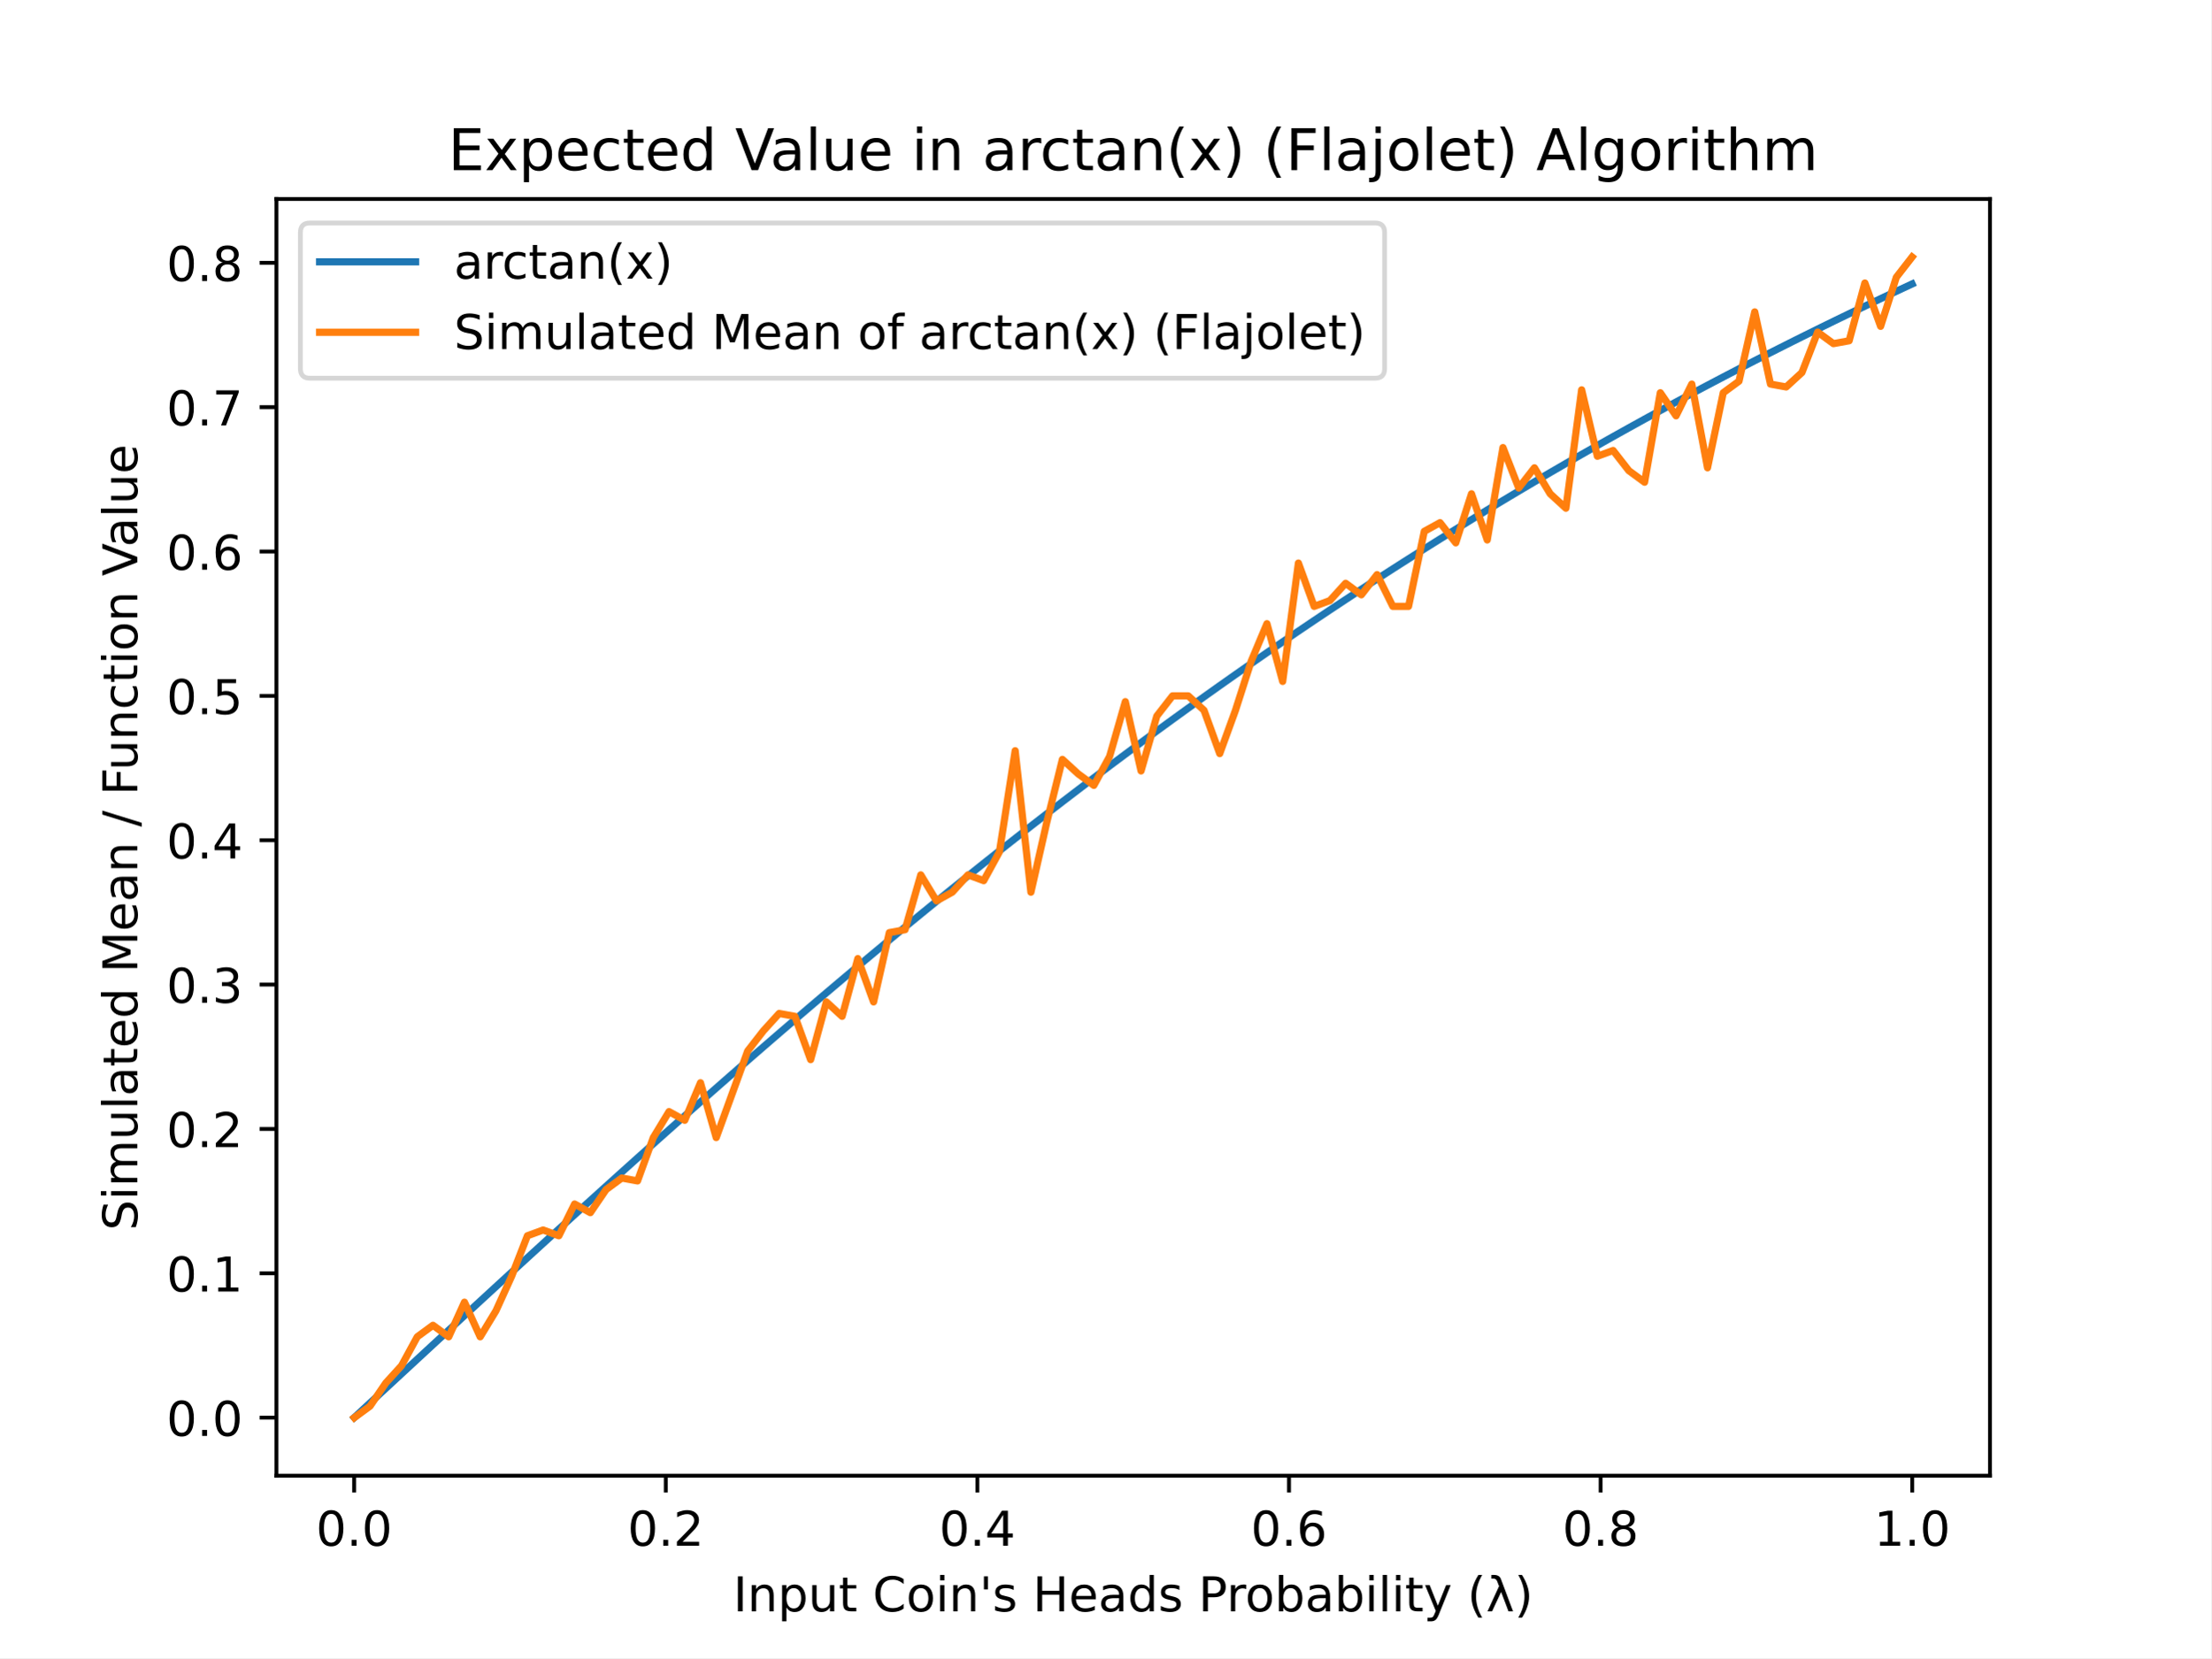
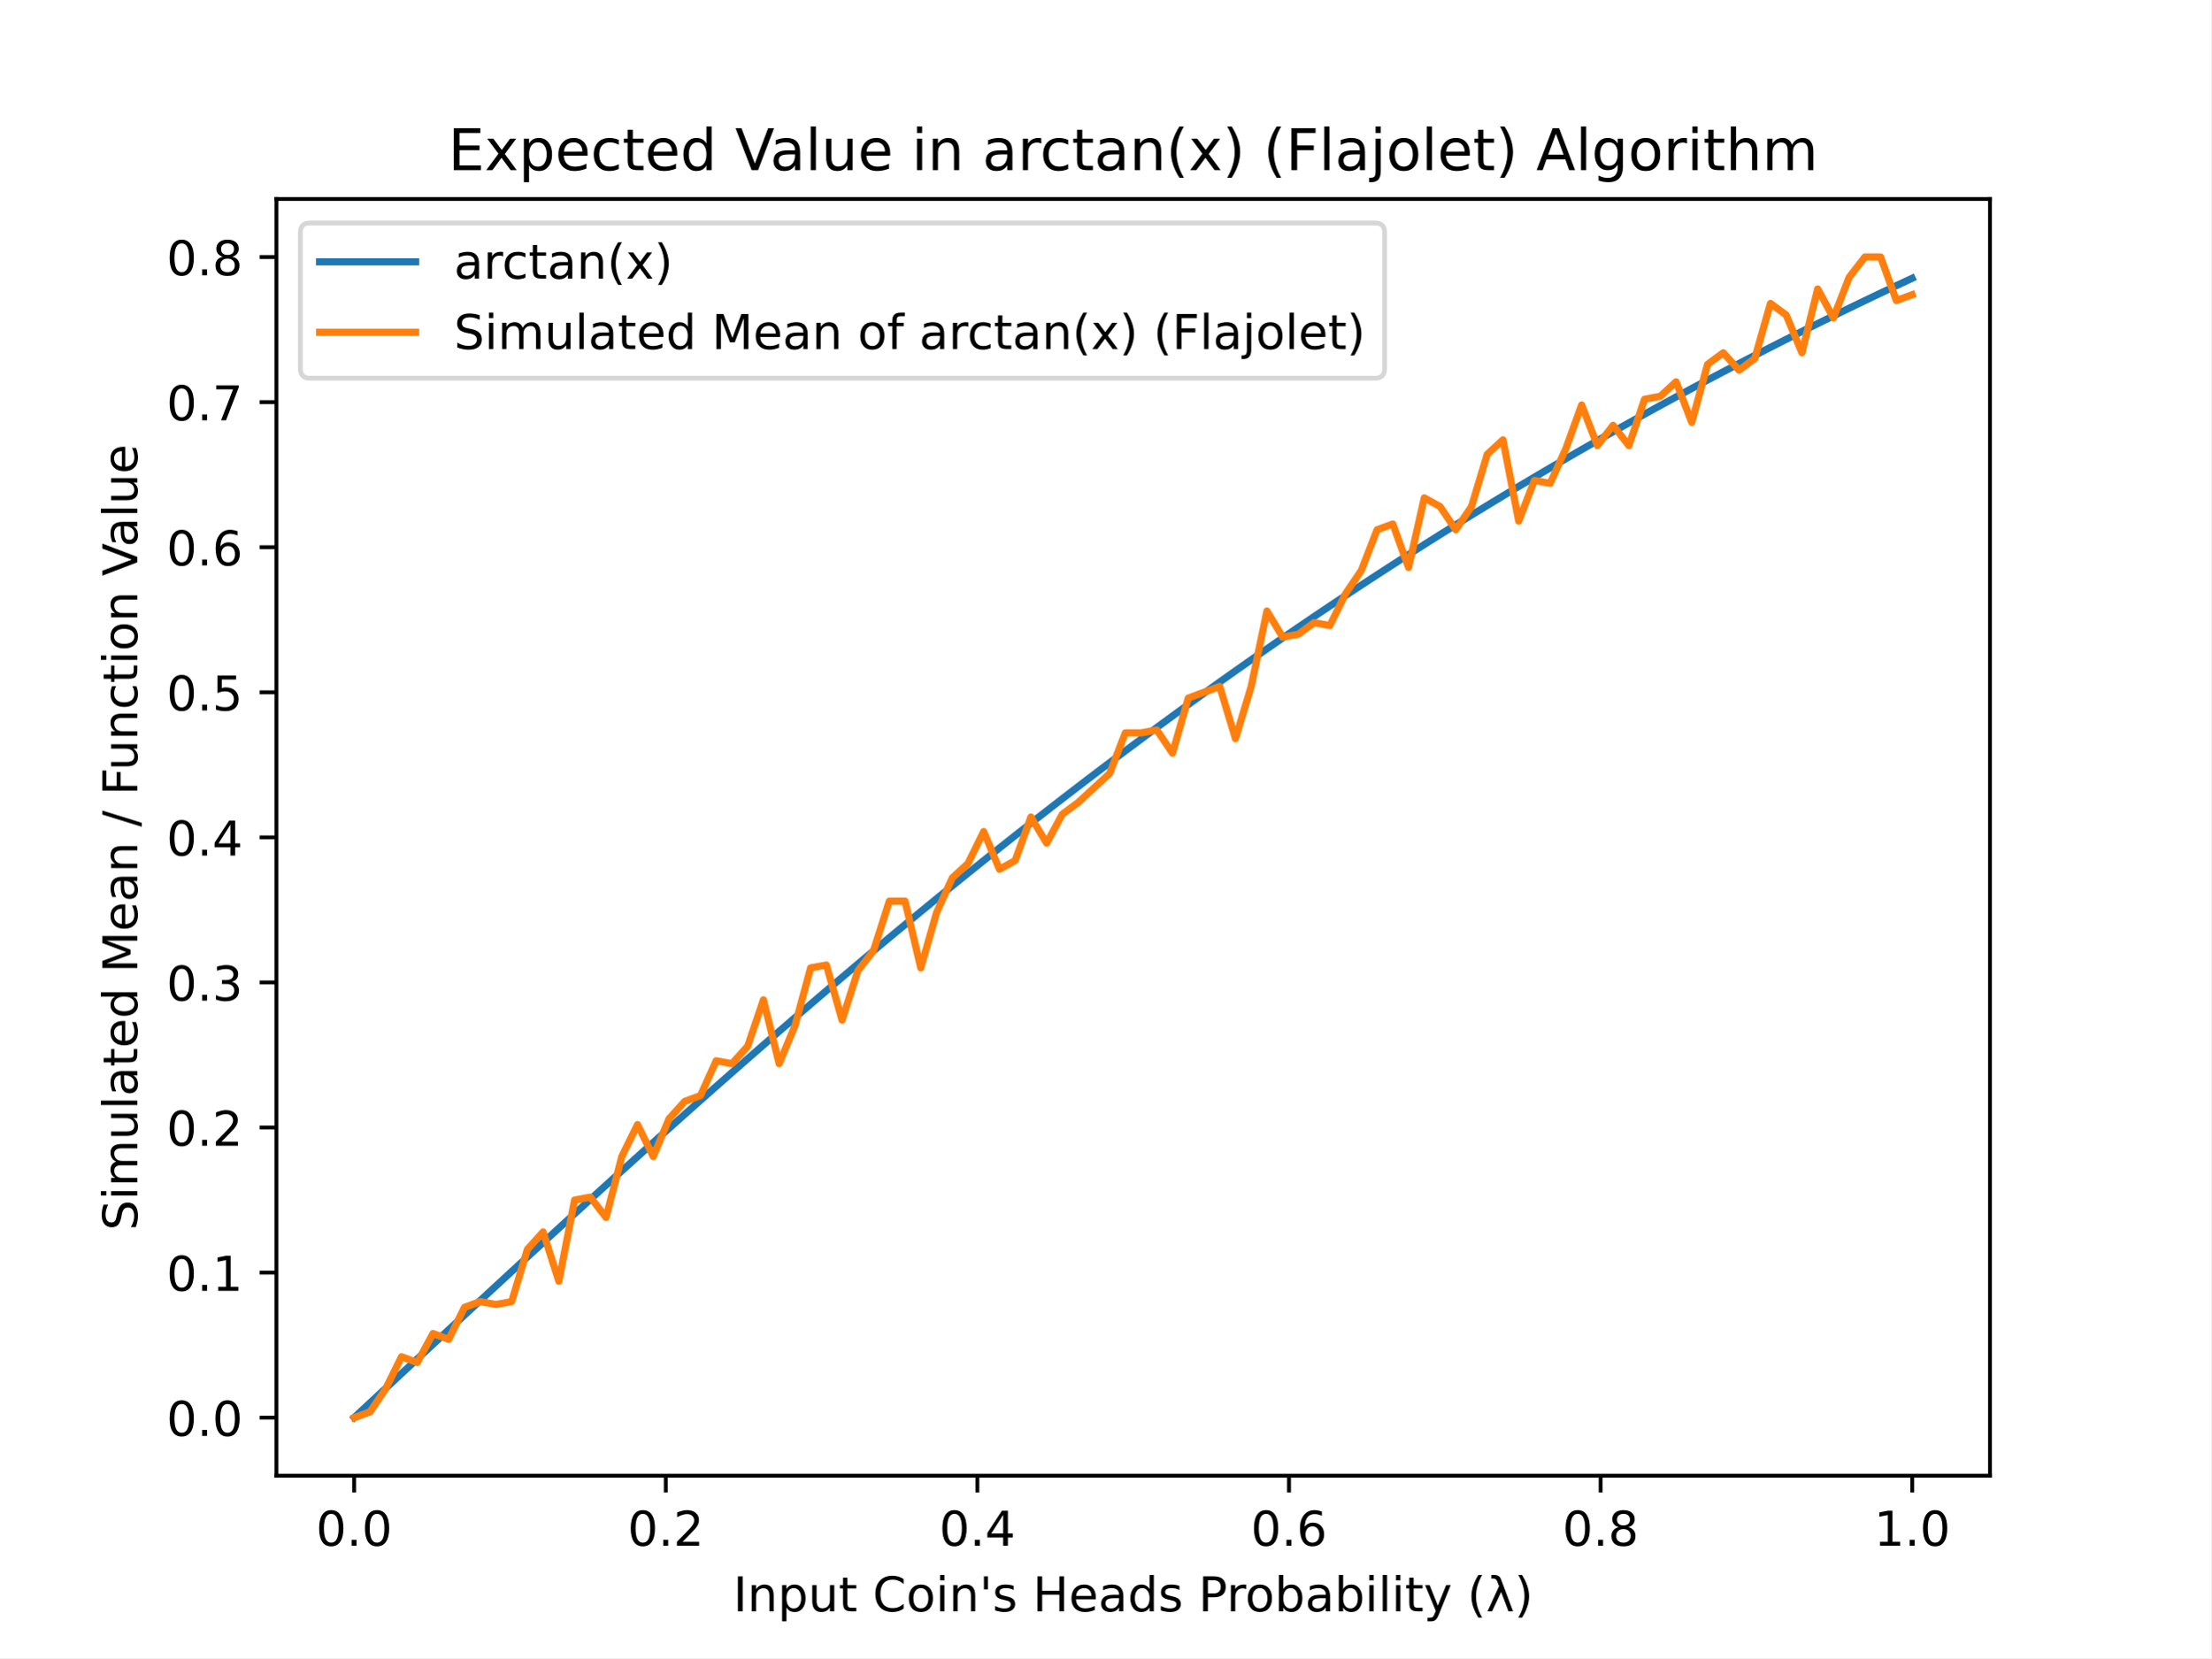
<svg xmlns="http://www.w3.org/2000/svg" xmlns:xlink="http://www.w3.org/1999/xlink" height="345.6pt" version="1.1" viewBox="0 0 460.8 345.6" width="460.8pt">
  <defs>
    <style type="text/css">
*{stroke-linecap:butt;stroke-linejoin:round;}
  </style>
  </defs>
  <g id="figure_1">
    <g id="patch_1">
      <path d="M 0 345.6  L 460.8 345.6  L 460.8 0  L 0 0  z " style="fill:#ffffff;" />
    </g>
    <g id="axes_1">
      <g id="patch_2">
        <path d="M 57.6 307.584  L 414.72 307.584  L 414.72 41.472  L 57.6 41.472  z " style="fill:#ffffff;" />
      </g>
      <g id="matplotlib.axis_1">
        <g id="xtick_1">
          <g id="line2d_1">
            <defs>
-               <path d="M 0 0  L 0 3.5  " id="md60476e08a" style="stroke:#000000;stroke-width:0.8;" />
+               <path d="M 0 0  L 0 3.5  " id="m63775be928" style="stroke:#000000;stroke-width:0.8;" />
            </defs>
            <g>
-               <use style="stroke:#000000;stroke-width:0.8;" x="73.8" xlink:href="#md60476e08a" y="307.584" />
+               <use style="stroke:#000000;stroke-width:0.8;" x="73.8" xlink:href="#m63775be928" y="307.584" />
            </g>
          </g>
          <g id="text_1">
            <text style="font-family:DejaVu Sans;font-size:10px;font-style:normal;font-weight:normal;text-anchor:middle;" transform="rotate(-0, 73.80026, 322.1824)" x="73.8" y="322.182">0.0</text>
          </g>
        </g>
        <g id="xtick_2">
          <g id="line2d_2">
            <g>
-               <use style="stroke:#000000;stroke-width:0.8;" x="138.744" xlink:href="#md60476e08a" y="307.584" />
+               <use style="stroke:#000000;stroke-width:0.8;" x="138.744" xlink:href="#m63775be928" y="307.584" />
            </g>
          </g>
          <g id="text_2">
            <text style="font-family:DejaVu Sans;font-size:10px;font-style:normal;font-weight:normal;text-anchor:middle;" transform="rotate(-0, 138.7442, 322.1824)" x="138.744" y="322.182">0.2</text>
          </g>
        </g>
        <g id="xtick_3">
          <g id="line2d_3">
            <g>
-               <use style="stroke:#000000;stroke-width:0.8;" x="203.688" xlink:href="#md60476e08a" y="307.584" />
+               <use style="stroke:#000000;stroke-width:0.8;" x="203.688" xlink:href="#m63775be928" y="307.584" />
            </g>
          </g>
          <g id="text_3">
            <text style="font-family:DejaVu Sans;font-size:10px;font-style:normal;font-weight:normal;text-anchor:middle;" transform="rotate(-0, 203.6881, 322.1824)" x="203.688" y="322.182">0.4</text>
          </g>
        </g>
        <g id="xtick_4">
          <g id="line2d_4">
            <g>
-               <use style="stroke:#000000;stroke-width:0.8;" x="268.632" xlink:href="#md60476e08a" y="307.584" />
+               <use style="stroke:#000000;stroke-width:0.8;" x="268.632" xlink:href="#m63775be928" y="307.584" />
            </g>
          </g>
          <g id="text_4">
            <text style="font-family:DejaVu Sans;font-size:10px;font-style:normal;font-weight:normal;text-anchor:middle;" transform="rotate(-0, 268.6319, 322.1824)" x="268.632" y="322.182">0.6</text>
          </g>
        </g>
        <g id="xtick_5">
          <g id="line2d_5">
            <g>
-               <use style="stroke:#000000;stroke-width:0.8;" x="333.576" xlink:href="#md60476e08a" y="307.584" />
+               <use style="stroke:#000000;stroke-width:0.8;" x="333.576" xlink:href="#m63775be928" y="307.584" />
            </g>
          </g>
          <g id="text_5">
            <text style="font-family:DejaVu Sans;font-size:10px;font-style:normal;font-weight:normal;text-anchor:middle;" transform="rotate(-0, 333.5758, 322.1824)" x="333.576" y="322.182">0.8</text>
          </g>
        </g>
        <g id="xtick_6">
          <g id="line2d_6">
            <g>
-               <use style="stroke:#000000;stroke-width:0.8;" x="398.52" xlink:href="#md60476e08a" y="307.584" />
+               <use style="stroke:#000000;stroke-width:0.8;" x="398.52" xlink:href="#m63775be928" y="307.584" />
            </g>
          </g>
          <g id="text_6">
            <text style="font-family:DejaVu Sans;font-size:10px;font-style:normal;font-weight:normal;text-anchor:middle;" transform="rotate(-0, 398.5197, 322.1824)" x="398.52" y="322.182">1.0</text>
          </g>
        </g>
        <g id="text_7">
          <text style="font-family:DejaVu Sans;font-size:10px;font-style:normal;font-weight:normal;text-anchor:middle;" transform="rotate(-0, 236.16, 335.8606)" x="236.16" y="335.861">Input Coin's Heads Probability (λ)</text>
        </g>
      </g>
      <g id="matplotlib.axis_2">
        <g id="ytick_1">
          <g id="line2d_7">
            <defs>
-               <path d="M 0 0  L -3.5 0  " id="mb90ae8fc2d" style="stroke:#000000;stroke-width:0.8;" />
+               <path d="M 0 0  L -3.5 0  " id="mcace27f178" style="stroke:#000000;stroke-width:0.8;" />
            </defs>
            <g>
-               <use style="stroke:#000000;stroke-width:0.8;" x="57.6" xlink:href="#mb90ae8fc2d" y="295.488" />
+               <use style="stroke:#000000;stroke-width:0.8;" x="57.6" xlink:href="#mcace27f178" y="295.488" />
            </g>
          </g>
          <g id="text_8">
            <text style="font-family:DejaVu Sans;font-size:10px;font-style:normal;font-weight:normal;text-anchor:end;" transform="rotate(-0, 50.6, 299.2872)" x="50.6" y="299.287">0.0</text>
          </g>
        </g>
        <g id="ytick_2">
          <g id="line2d_8">
            <g>
-               <use style="stroke:#000000;stroke-width:0.8;" x="57.6" xlink:href="#mb90ae8fc2d" y="265.398" />
+               <use style="stroke:#000000;stroke-width:0.8;" x="57.6" xlink:href="#mcace27f178" y="265.248" />
            </g>
          </g>
          <g id="text_9">
-             <text style="font-family:DejaVu Sans;font-size:10px;font-style:normal;font-weight:normal;text-anchor:end;" transform="rotate(-0, 50.6, 269.1977)" x="50.6" y="269.198">0.1</text>
+             <text style="font-family:DejaVu Sans;font-size:10px;font-style:normal;font-weight:normal;text-anchor:end;" transform="rotate(-0, 50.6, 269.0472)" x="50.6" y="269.047">0.1</text>
          </g>
        </g>
        <g id="ytick_3">
          <g id="line2d_9">
            <g>
-               <use style="stroke:#000000;stroke-width:0.8;" x="57.6" xlink:href="#mb90ae8fc2d" y="235.309" />
+               <use style="stroke:#000000;stroke-width:0.8;" x="57.6" xlink:href="#mcace27f178" y="235.008" />
            </g>
          </g>
          <g id="text_10">
-             <text style="font-family:DejaVu Sans;font-size:10px;font-style:normal;font-weight:normal;text-anchor:end;" transform="rotate(-0, 50.6, 239.1081)" x="50.6" y="239.108">0.2</text>
+             <text style="font-family:DejaVu Sans;font-size:10px;font-style:normal;font-weight:normal;text-anchor:end;" transform="rotate(-0, 50.6, 238.8072)" x="50.6" y="238.807">0.2</text>
          </g>
        </g>
        <g id="ytick_4">
          <g id="line2d_10">
            <g>
-               <use style="stroke:#000000;stroke-width:0.8;" x="57.6" xlink:href="#mb90ae8fc2d" y="205.219" />
+               <use style="stroke:#000000;stroke-width:0.8;" x="57.6" xlink:href="#mcace27f178" y="204.768" />
            </g>
          </g>
          <g id="text_11">
-             <text style="font-family:DejaVu Sans;font-size:10px;font-style:normal;font-weight:normal;text-anchor:end;" transform="rotate(-0, 50.6, 209.0186)" x="50.6" y="209.019">0.3</text>
+             <text style="font-family:DejaVu Sans;font-size:10px;font-style:normal;font-weight:normal;text-anchor:end;" transform="rotate(-0, 50.6, 208.5672)" x="50.6" y="208.567">0.3</text>
          </g>
        </g>
        <g id="ytick_5">
          <g id="line2d_11">
            <g>
-               <use style="stroke:#000000;stroke-width:0.8;" x="57.6" xlink:href="#mb90ae8fc2d" y="175.13" />
+               <use style="stroke:#000000;stroke-width:0.8;" x="57.6" xlink:href="#mcace27f178" y="174.528" />
            </g>
          </g>
          <g id="text_12">
-             <text style="font-family:DejaVu Sans;font-size:10px;font-style:normal;font-weight:normal;text-anchor:end;" transform="rotate(-0, 50.6, 178.929)" x="50.6" y="178.929">0.4</text>
+             <text style="font-family:DejaVu Sans;font-size:10px;font-style:normal;font-weight:normal;text-anchor:end;" transform="rotate(-0, 50.6, 178.3272)" x="50.6" y="178.327">0.4</text>
          </g>
        </g>
        <g id="ytick_6">
          <g id="line2d_12">
            <g>
-               <use style="stroke:#000000;stroke-width:0.8;" x="57.6" xlink:href="#mb90ae8fc2d" y="145.04" />
+               <use style="stroke:#000000;stroke-width:0.8;" x="57.6" xlink:href="#mcace27f178" y="144.288" />
            </g>
          </g>
          <g id="text_13">
-             <text style="font-family:DejaVu Sans;font-size:10px;font-style:normal;font-weight:normal;text-anchor:end;" transform="rotate(-0, 50.6, 148.8395)" x="50.6" y="148.839">0.5</text>
+             <text style="font-family:DejaVu Sans;font-size:10px;font-style:normal;font-weight:normal;text-anchor:end;" transform="rotate(-0, 50.6, 148.0872)" x="50.6" y="148.087">0.5</text>
          </g>
        </g>
        <g id="ytick_7">
          <g id="line2d_13">
            <g>
-               <use style="stroke:#000000;stroke-width:0.8;" x="57.6" xlink:href="#mb90ae8fc2d" y="114.951" />
+               <use style="stroke:#000000;stroke-width:0.8;" x="57.6" xlink:href="#mcace27f178" y="114.048" />
            </g>
          </g>
          <g id="text_14">
-             <text style="font-family:DejaVu Sans;font-size:10px;font-style:normal;font-weight:normal;text-anchor:end;" transform="rotate(-0, 50.6, 118.7499)" x="50.6" y="118.75">0.6</text>
+             <text style="font-family:DejaVu Sans;font-size:10px;font-style:normal;font-weight:normal;text-anchor:end;" transform="rotate(-0, 50.6, 117.8472)" x="50.6" y="117.847">0.6</text>
          </g>
        </g>
        <g id="ytick_8">
          <g id="line2d_14">
            <g>
-               <use style="stroke:#000000;stroke-width:0.8;" x="57.6" xlink:href="#mb90ae8fc2d" y="84.861" />
+               <use style="stroke:#000000;stroke-width:0.8;" x="57.6" xlink:href="#mcace27f178" y="83.808" />
            </g>
          </g>
          <g id="text_15">
-             <text style="font-family:DejaVu Sans;font-size:10px;font-style:normal;font-weight:normal;text-anchor:end;" transform="rotate(-0, 50.6, 88.66035)" x="50.6" y="88.66">0.7</text>
+             <text style="font-family:DejaVu Sans;font-size:10px;font-style:normal;font-weight:normal;text-anchor:end;" transform="rotate(-0, 50.6, 87.60722)" x="50.6" y="87.607">0.7</text>
          </g>
        </g>
        <g id="ytick_9">
          <g id="line2d_15">
            <g>
-               <use style="stroke:#000000;stroke-width:0.8;" x="57.6" xlink:href="#mb90ae8fc2d" y="54.772" />
+               <use style="stroke:#000000;stroke-width:0.8;" x="57.6" xlink:href="#mcace27f178" y="53.568" />
            </g>
          </g>
          <g id="text_16">
-             <text style="font-family:DejaVu Sans;font-size:10px;font-style:normal;font-weight:normal;text-anchor:end;" transform="rotate(-0, 50.6, 58.5708)" x="50.6" y="58.571">0.8</text>
+             <text style="font-family:DejaVu Sans;font-size:10px;font-style:normal;font-weight:normal;text-anchor:end;" transform="rotate(-0, 50.6, 57.36722)" x="50.6" y="57.367">0.8</text>
          </g>
        </g>
        <g id="text_17">
          <text style="font-family:DejaVu Sans;font-size:10px;font-style:normal;font-weight:normal;text-anchor:middle;" transform="rotate(-90, 28.61719, 174.528)" x="28.617" y="174.528">Simulated Mean / Function Value</text>
        </g>
      </g>
      <g id="line2d_16">
-         <path clip-path="url(#pc2e1c2c1e1)" d="M 73.833 295.458  L 77.112 292.419  L 80.391 289.381  L 83.671 286.345  L 86.95 283.31  L 90.229 280.277  L 93.509 277.248  L 96.788 274.222  L 100.067 271.201  L 103.347 268.184  L 106.626 265.173  L 109.905 262.169  L 113.185 259.17  L 116.464 256.179  L 119.743 253.196  L 123.023 250.221  L 126.302 247.255  L 129.581 244.299  L 132.861 241.352  L 136.14 238.416  L 139.42 235.491  L 142.699 232.577  L 145.978 229.676  L 149.258 226.786  L 152.537 223.91  L 155.816 221.046  L 159.096 218.197  L 162.375 215.361  L 165.654 212.54  L 168.934 209.734  L 172.213 206.943  L 175.492 204.168  L 178.772 201.409  L 182.051 198.666  L 185.33 195.939  L 188.61 193.23  L 191.889 190.537  L 195.168 187.862  L 198.448 185.205  L 201.727 182.565  L 205.006 179.944  L 208.286 177.341  L 211.565 174.756  L 214.844 172.19  L 218.124 169.643  L 221.403 167.115  L 224.682 164.607  L 227.962 162.117  L 231.241 159.647  L 234.52 157.196  L 237.8 154.765  L 241.079 152.354  L 244.358 149.963  L 247.638 147.591  L 250.917 145.239  L 254.196 142.907  L 257.476 140.595  L 260.755 138.303  L 264.034 136.03  L 267.314 133.778  L 270.593 131.546  L 273.872 129.333  L 277.152 127.14  L 280.431 124.968  L 283.71 122.815  L 286.99 120.681  L 290.269 118.568  L 293.548 116.474  L 296.828 114.399  L 300.107 112.344  L 303.386 110.308  L 306.666 108.292  L 309.945 106.295  L 313.224 104.317  L 316.504 102.358  L 319.783 100.418  L 323.062 98.496  L 326.342 96.593  L 329.621 94.709  L 332.9 92.843  L 336.18 90.996  L 339.459 89.167  L 342.739 87.355  L 346.018 85.562  L 349.297 83.786  L 352.577 82.028  L 355.856 80.287  L 359.135 78.564  L 362.415 76.858  L 365.694 75.169  L 368.973 73.496  L 372.253 71.841  L 375.532 70.202  L 378.811 68.579  L 382.091 66.973  L 385.37 65.383  L 388.649 63.809  L 391.929 62.25  L 395.208 60.707  L 398.487 59.18  " style="fill:none;stroke:#1f77b4;stroke-linecap:square;stroke-width:1.5;" />
+         <path clip-path="url(#p3029b0531c)" d="M 73.833 295.458  L 77.112 292.404  L 80.391 289.351  L 83.671 286.299  L 86.95 283.249  L 90.229 280.201  L 93.509 277.157  L 96.788 274.116  L 100.067 271.079  L 103.347 268.048  L 106.626 265.022  L 109.905 262.002  L 113.185 258.989  L 116.464 255.983  L 119.743 252.985  L 123.023 249.995  L 126.302 247.014  L 129.581 244.043  L 132.861 241.082  L 136.14 238.131  L 139.42 235.191  L 142.699 232.263  L 145.978 229.347  L 149.258 226.443  L 152.537 223.552  L 155.816 220.674  L 159.096 217.81  L 162.375 214.961  L 165.654 212.125  L 168.934 209.305  L 172.213 206.501  L 175.492 203.711  L 178.772 200.938  L 182.051 198.182  L 185.33 195.441  L 188.61 192.718  L 191.889 190.012  L 195.168 187.324  L 198.448 184.653  L 201.727 182.001  L 205.006 179.366  L 208.286 176.75  L 211.565 174.153  L 214.844 171.574  L 218.124 169.014  L 221.403 166.474  L 224.682 163.952  L 227.962 161.45  L 231.241 158.968  L 234.52 156.505  L 237.8 154.062  L 241.079 151.638  L 244.358 149.235  L 247.638 146.851  L 250.917 144.488  L 254.196 142.144  L 257.476 139.82  L 260.755 137.517  L 264.034 135.233  L 267.314 132.969  L 270.593 130.726  L 273.872 128.502  L 277.152 126.299  L 280.431 124.115  L 283.71 121.951  L 286.99 119.807  L 290.269 117.683  L 293.548 115.579  L 296.828 113.494  L 300.107 111.428  L 303.386 109.383  L 306.666 107.356  L 309.945 105.349  L 313.224 103.361  L 316.504 101.392  L 319.783 99.442  L 323.062 97.511  L 326.342 95.599  L 329.621 93.705  L 332.9 91.83  L 336.18 89.973  L 339.459 88.135  L 342.739 86.315  L 346.018 84.512  L 349.297 82.727  L 352.577 80.961  L 355.856 79.211  L 359.135 77.479  L 362.415 75.764  L 365.694 74.067  L 368.973 72.386  L 372.253 70.722  L 375.532 69.075  L 378.811 67.445  L 382.091 65.83  L 385.37 64.232  L 388.649 62.65  L 391.929 61.084  L 395.208 59.534  L 398.487 57.999  " style="fill:none;stroke:#1f77b4;stroke-linecap:square;stroke-width:1.5;" />
      </g>
      <g id="line2d_17">
-         <path clip-path="url(#pc2e1c2c1e1)" d="M 73.833 295.488  L 77.112 293.081  L 80.391 288.267  L 83.671 284.656  L 86.95 278.638  L 90.229 276.231  L 93.509 278.638  L 96.788 271.416  L 100.067 278.638  L 103.347 273.222  L 106.626 266  L 109.905 257.575  L 113.185 256.372  L 116.464 257.575  L 119.743 250.955  L 123.023 252.761  L 126.302 247.947  L 129.581 245.539  L 132.861 246.141  L 136.14 237.114  L 139.42 231.698  L 142.699 233.504  L 145.978 225.68  L 149.258 237.114  L 152.537 228.087  L 155.816 219.061  L 159.096 214.848  L 162.375 211.237  L 165.654 211.839  L 168.934 220.866  L 172.213 208.83  L 175.492 211.839  L 178.772 199.803  L 182.051 208.83  L 185.33 194.387  L 188.61 193.785  L 191.889 182.351  L 195.168 187.767  L 198.448 185.962  L 201.727 182.351  L 205.006 183.555  L 208.286 177.537  L 211.565 156.474  L 214.844 185.962  L 218.124 171.519  L 221.403 158.28  L 224.682 161.289  L 227.962 163.696  L 231.241 157.678  L 234.52 146.244  L 237.8 160.687  L 241.079 149.253  L 244.358 145.04  L 247.638 145.04  L 250.917 148.049  L 254.196 157.076  L 257.476 148.049  L 260.755 137.819  L 264.034 129.995  L 267.314 142.031  L 270.593 117.358  L 273.872 126.385  L 277.152 125.181  L 280.431 121.57  L 283.71 123.978  L 286.99 119.765  L 290.269 126.385  L 293.548 126.385  L 296.828 110.738  L 300.107 108.933  L 303.386 113.145  L 306.666 102.915  L 309.945 112.544  L 313.224 93.286  L 316.504 101.711  L 319.783 97.499  L 323.062 102.915  L 326.342 105.924  L 329.621 81.25  L 332.9 95.092  L 336.18 93.888  L 339.459 98.101  L 342.739 100.508  L 346.018 81.852  L 349.297 86.667  L 352.577 80.047  L 355.856 97.499  L 359.135 81.852  L 362.415 79.445  L 365.694 65.002  L 368.973 80.047  L 372.253 80.649  L 375.532 77.64  L 378.811 69.215  L 382.091 71.622  L 385.37 71.02  L 388.649 58.984  L 391.929 68.011  L 395.208 57.781  L 398.487 53.568  " style="fill:none;stroke:#ff7f0e;stroke-linecap:square;stroke-width:1.5;" />
+         <path clip-path="url(#p3029b0531c)" d="M 73.833 295.488  L 77.112 294.278  L 80.391 289.44  L 83.671 282.787  L 86.95 283.997  L 90.229 277.949  L 93.509 279.158  L 96.788 272.506  L 100.067 271.296  L 103.347 271.901  L 106.626 271.296  L 109.905 260.41  L 113.185 256.781  L 116.464 267.062  L 119.743 250.128  L 123.023 249.523  L 126.302 253.757  L 129.581 241.056  L 132.861 234.403  L 136.14 241.056  L 139.42 233.194  L 142.699 229.565  L 145.978 228.355  L 149.258 221.098  L 152.537 221.702  L 155.816 218.074  L 159.096 208.397  L 162.375 221.702  L 165.654 213.84  L 168.934 201.744  L 172.213 201.139  L 175.492 212.63  L 178.772 202.349  L 182.051 198.115  L 185.33 187.834  L 188.61 187.834  L 191.889 201.744  L 195.168 190.253  L 198.448 182.995  L 201.727 179.971  L 205.006 173.318  L 208.286 181.181  L 211.565 179.366  L 214.844 170.294  L 218.124 175.738  L 221.403 169.69  L 224.682 167.27  L 227.962 164.246  L 231.241 161.222  L 234.52 152.755  L 237.8 152.755  L 241.079 152.15  L 244.358 156.989  L 247.638 145.498  L 250.917 144.288  L 254.196 143.078  L 257.476 153.965  L 260.755 143.078  L 264.034 127.354  L 267.314 132.797  L 270.593 132.192  L 273.872 129.773  L 277.152 130.378  L 280.431 123.725  L 283.71 118.886  L 286.99 110.419  L 290.269 109.21  L 293.548 118.282  L 296.828 103.766  L 300.107 105.581  L 303.386 110.419  L 306.666 105.581  L 309.945 94.694  L 313.224 91.67  L 316.504 108.605  L 319.783 100.138  L 323.062 100.742  L 326.342 93.485  L 329.621 84.413  L 332.9 92.88  L 336.18 88.646  L 339.459 92.88  L 342.739 83.203  L 346.018 82.598  L 349.297 79.574  L 352.577 88.042  L 355.856 75.946  L 359.135 73.526  L 362.415 77.155  L 365.694 74.736  L 368.973 63.245  L 372.253 65.664  L 375.532 73.526  L 378.811 60.221  L 382.091 66.269  L 385.37 57.802  L 388.649 53.568  L 391.929 53.568  L 395.208 62.64  L 398.487 61.43  " style="fill:none;stroke:#ff7f0e;stroke-linecap:square;stroke-width:1.5;" />
      </g>
      <g id="patch_3">
        <path d="M 57.6 307.584  L 57.6 41.472  " style="fill:none;stroke:#000000;stroke-linecap:square;stroke-linejoin:miter;stroke-width:0.8;" />
      </g>
      <g id="patch_4">
        <path d="M 414.72 307.584  L 414.72 41.472  " style="fill:none;stroke:#000000;stroke-linecap:square;stroke-linejoin:miter;stroke-width:0.8;" />
      </g>
      <g id="patch_5">
        <path d="M 57.6 307.584  L 414.72 307.584  " style="fill:none;stroke:#000000;stroke-linecap:square;stroke-linejoin:miter;stroke-width:0.8;" />
      </g>
      <g id="patch_6">
        <path d="M 57.6 41.472  L 414.72 41.472  " style="fill:none;stroke:#000000;stroke-linecap:square;stroke-linejoin:miter;stroke-width:0.8;" />
      </g>
      <g id="text_18">
        <text style="font-family:DejaVu Sans;font-size:12px;font-style:normal;font-weight:normal;text-anchor:middle;" transform="rotate(-0, 236.16, 35.472)" x="236.16" y="35.472">Expected Value in arctan(x) (Flajolet) Algorithm</text>
      </g>
      <g id="legend_1">
        <g id="patch_7">
          <path d="M 64.6 78.828  L 286.561 78.828  Q 288.561 78.828 288.561 76.828  L 288.561 48.472  Q 288.561 46.472 286.561 46.472  L 64.6 46.472  Q 62.6 46.472 62.6 48.472  L 62.6 76.828  Q 62.6 78.828 64.6 78.828  z " style="fill:#ffffff;opacity:0.8;stroke:#cccccc;stroke-linejoin:miter;" />
        </g>
        <g id="line2d_18">
          <path d="M 66.6 54.57  L 86.6 54.57  " style="fill:none;stroke:#1f77b4;stroke-linecap:square;stroke-width:1.5;" />
        </g>
        <g id="line2d_19" />
        <g id="text_19">
          <text style="font-family:DejaVu Sans;font-size:10px;font-style:normal;font-weight:normal;text-anchor:start;" transform="rotate(-0, 94.6, 58.07044)" x="94.6" y="58.07">arctan(x)</text>
        </g>
        <g id="line2d_20">
          <path d="M 66.6 69.249  L 86.6 69.249  " style="fill:none;stroke:#ff7f0e;stroke-linecap:square;stroke-width:1.5;" />
        </g>
        <g id="line2d_21" />
        <g id="text_20">
          <text style="font-family:DejaVu Sans;font-size:10px;font-style:normal;font-weight:normal;text-anchor:start;" transform="rotate(-0, 94.6, 72.74856)" x="94.6" y="72.749">Simulated Mean of arctan(x) (Flajolet)</text>
        </g>
      </g>
    </g>
  </g>
  <defs>
-     <clipPath id="pc2e1c2c1e1">
+     <clipPath id="p3029b0531c">
      <rect height="266.112" width="357.12" x="57.6" y="41.472" />
    </clipPath>
  </defs>
</svg>
